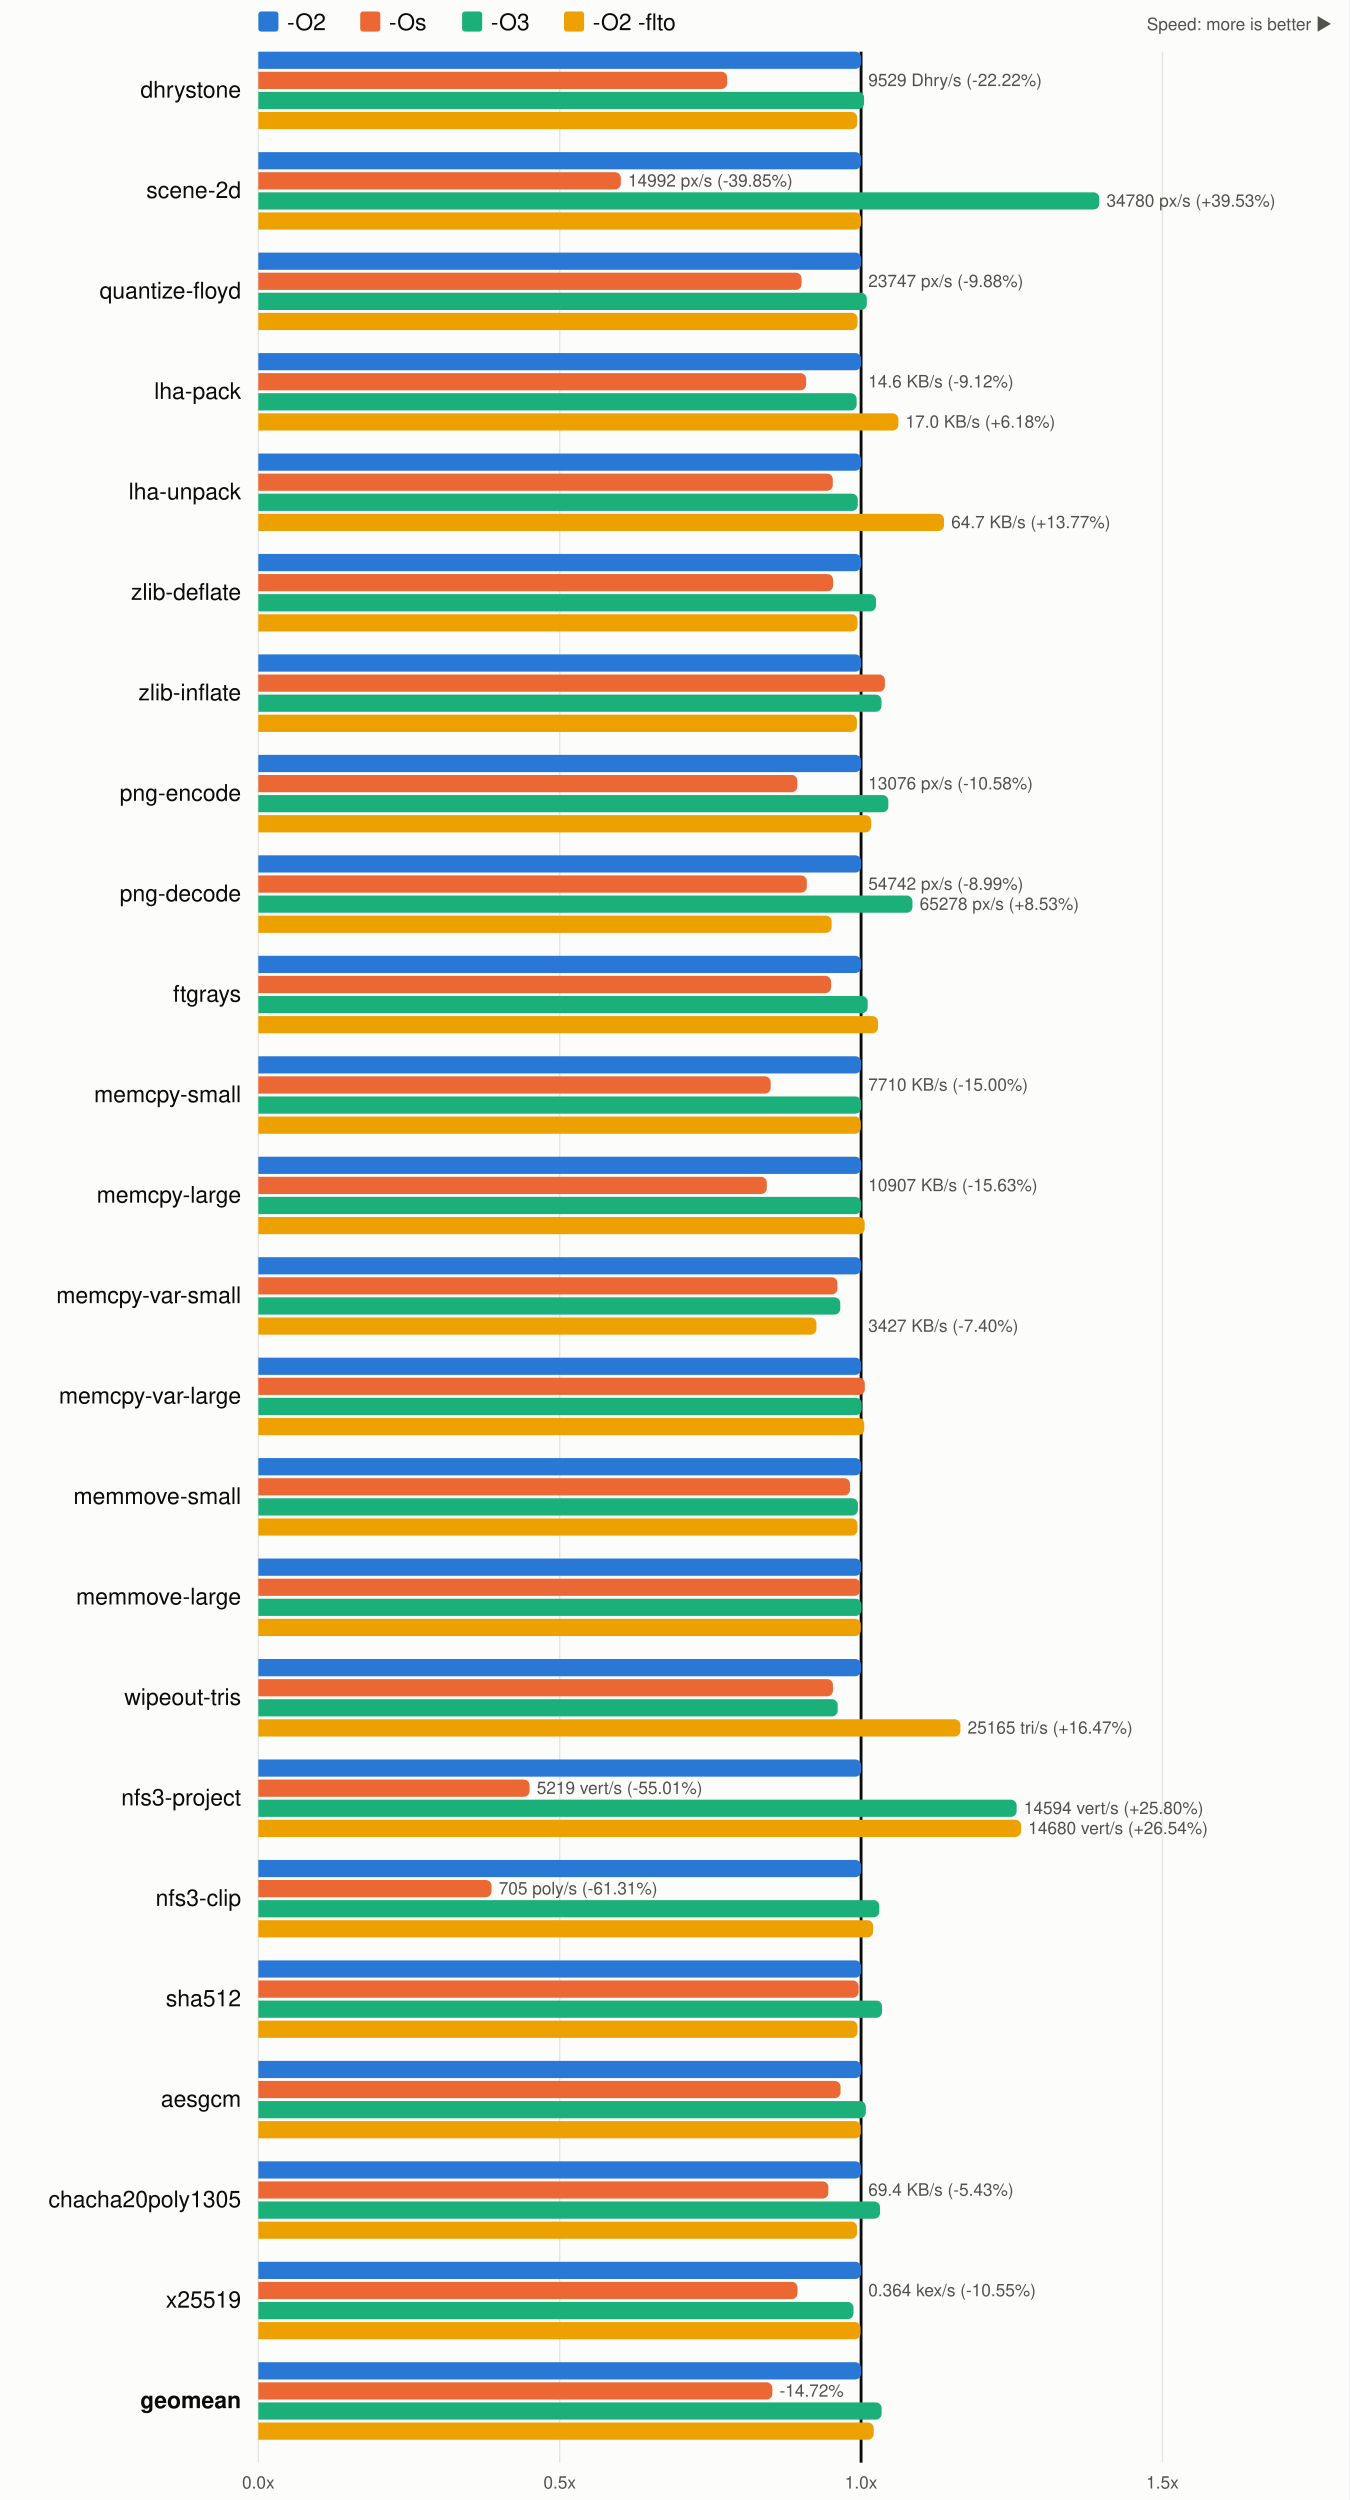
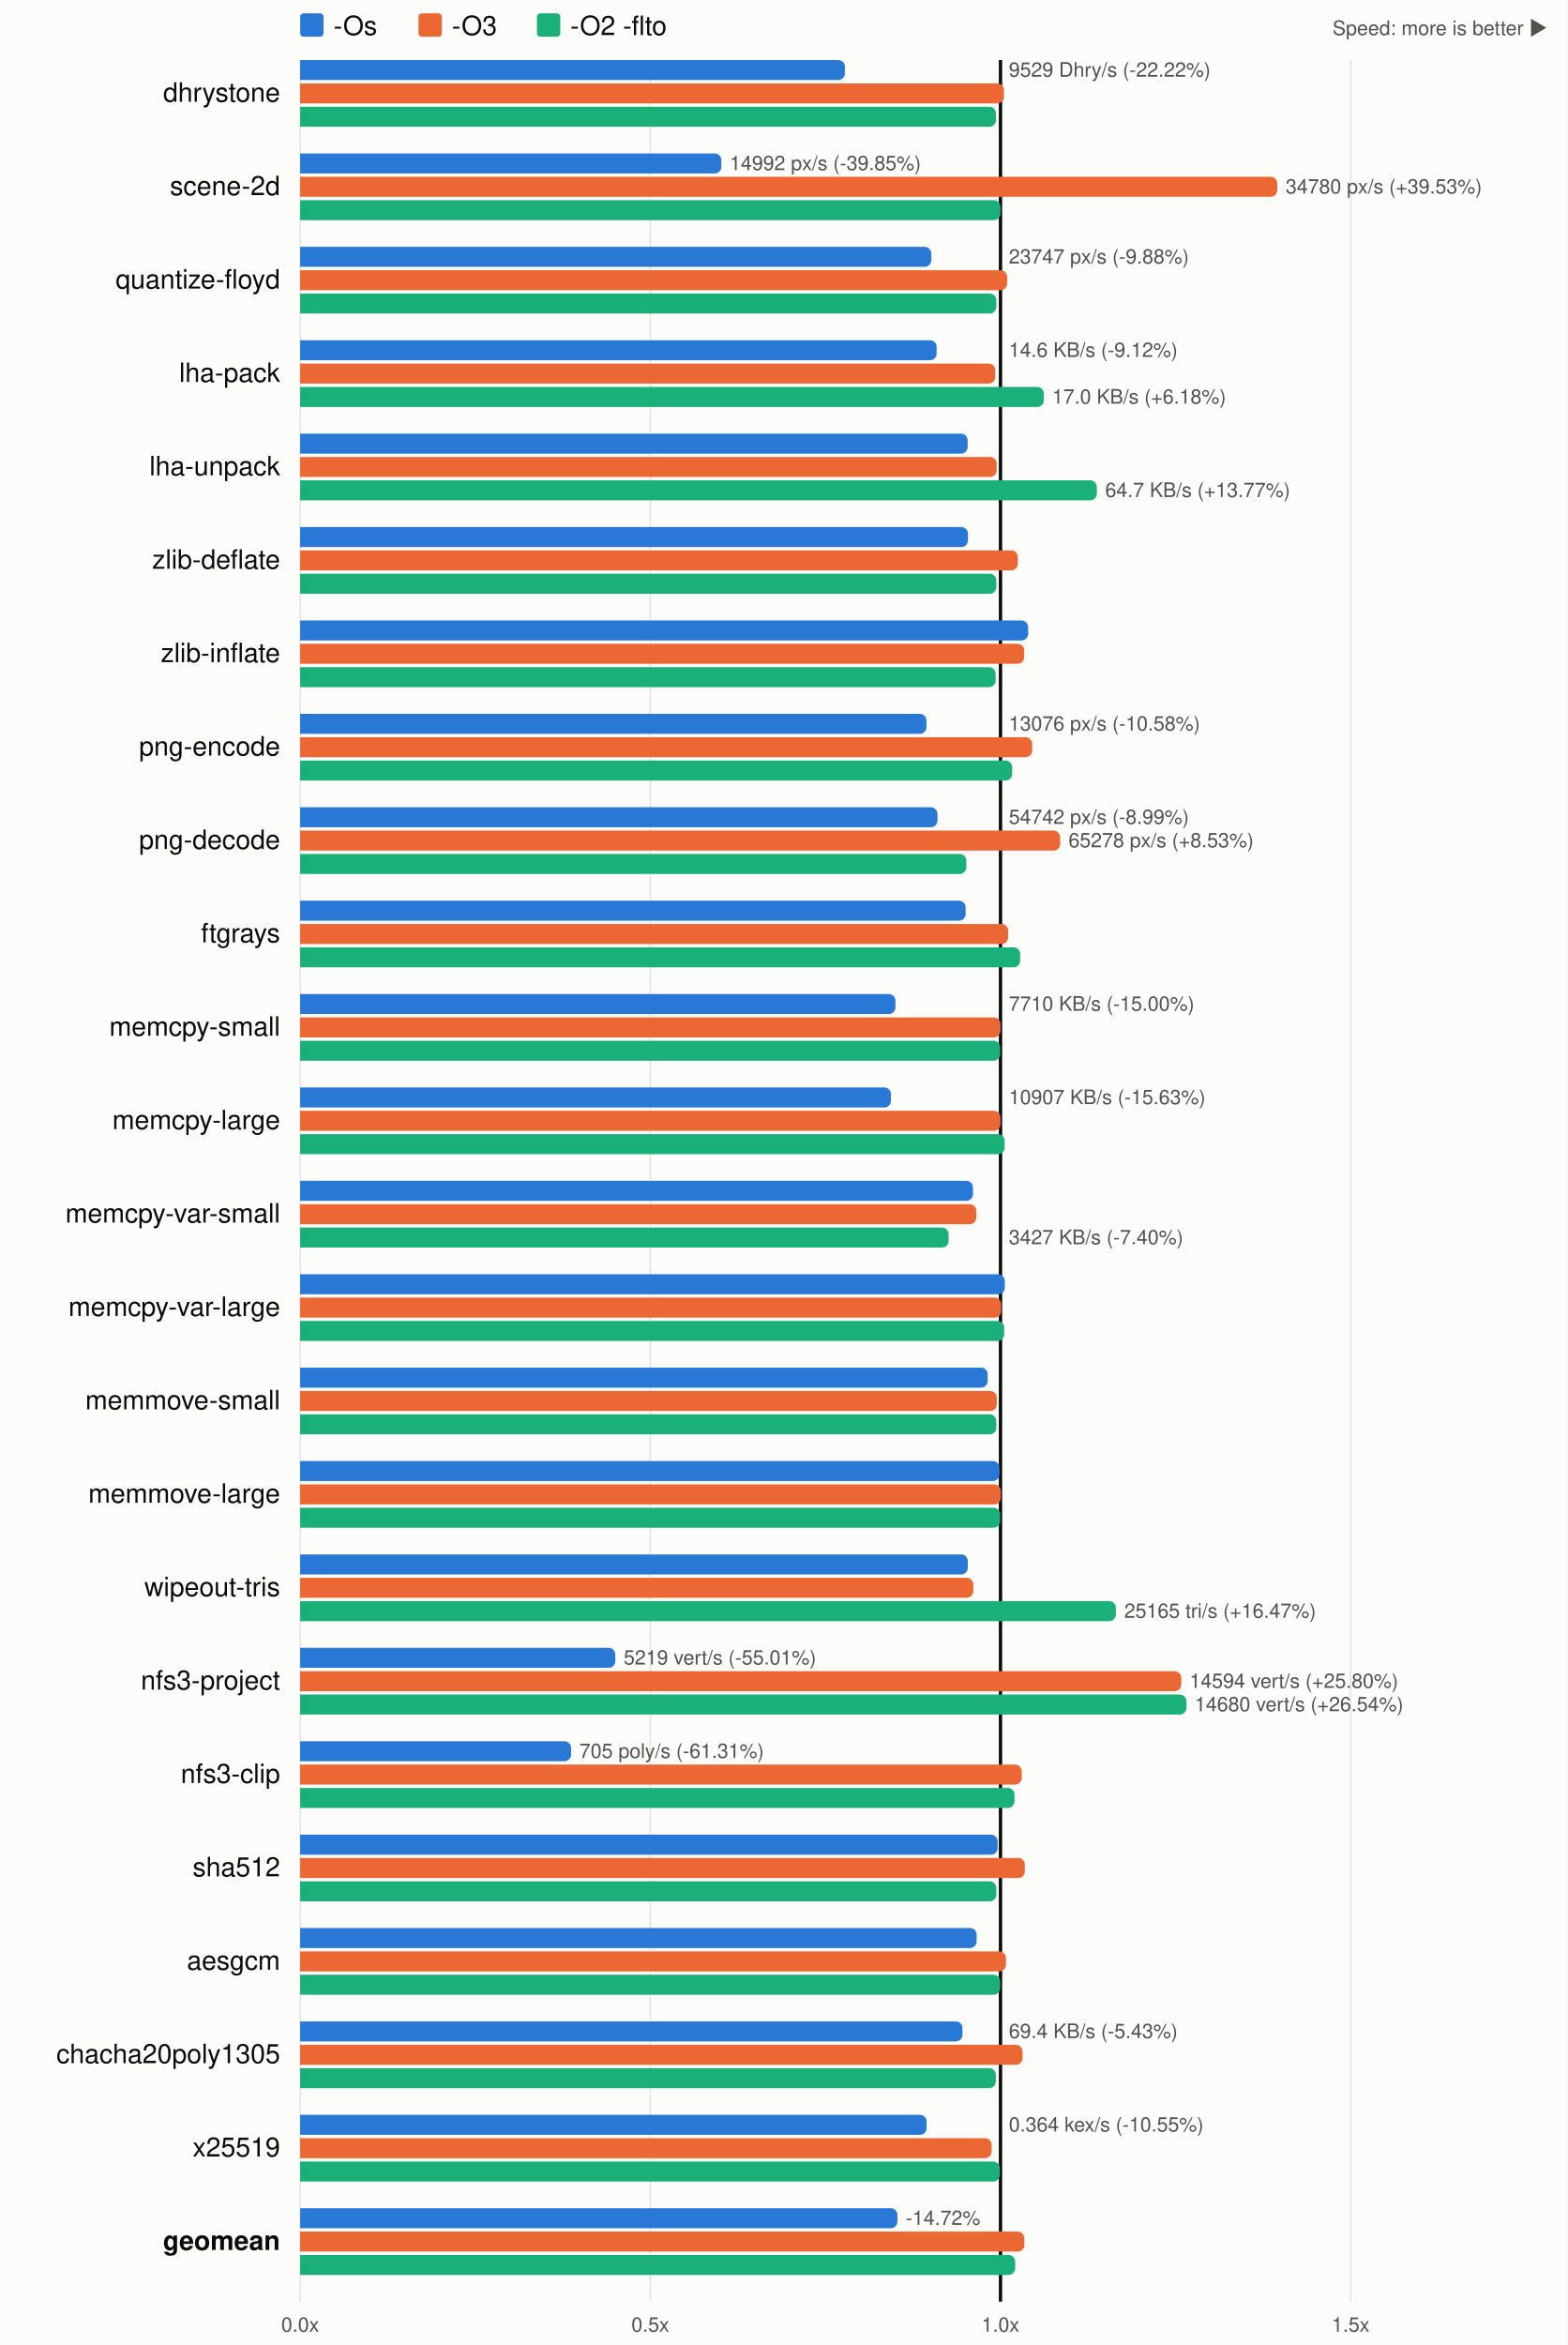
- <svg xmlns="http://www.w3.org/2000/svg" width="940" height="1742" viewBox="0 0 940 1742" role="img" aria-label="GCC 16.2-rc18 optimization levels on a 68030 with cache, speed relative to -O2">
-   <style>.t{font-family:system-ui,-apple-system,'Segoe UI',Helvetica,Arial,sans-serif;font-size:12px;fill:#0b0b0b}.t.muted{fill:#52514e}.t.big{font-size:16px}.t.name{font-weight:600}.t.axis{fill:#52514e;font-size:12px}.grid{stroke:#e6e5e1;stroke-width:1}.ref{stroke:#0b0b0b;stroke-width:2}.bg{fill:#fcfcfb}.ring{stroke:#fcfcfb;stroke-width:2}.dot{fill:#0b0b0b}.s0{fill:#2a78d6}.k0{stroke:#2a78d6}.s1{fill:#eb6834}.k1{stroke:#eb6834}.s2{fill:#1baf7a}.k2{stroke:#1baf7a}.s3{fill:#eda100}.k3{stroke:#eda100}@media(prefers-color-scheme:dark){.t{fill:#ffffff}.t.muted{fill:#c3c2b7}.t.axis{fill:#c3c2b7}.grid{stroke:#333331}.ref{stroke:#ffffff}.bg{fill:#1a1a19}.ring{stroke:#1a1a19}.dot{fill:#ffffff}.s0{fill:#3987e5}.k0{stroke:#3987e5}.s1{fill:#d95926}.k1{stroke:#d95926}.s2{fill:#199e70}.k2{stroke:#199e70}.s3{fill:#c98500}.k3{stroke:#c98500}}</style>
-   <rect class="bg" width="940" height="1742" />
+ <svg xmlns="http://www.w3.org/2000/svg" width="940" height="1406" viewBox="0 0 940 1406" role="img" aria-label="GCC 16.2-rc18 optimization levels on a 68030 with cache, speed relative to -O2">
+   <style>.t{font-family:system-ui,-apple-system,'Segoe UI',Helvetica,Arial,sans-serif;font-size:12px;fill:#0b0b0b}.t.muted{fill:#52514e}.t.big{font-size:16px}.t.name{font-weight:600}.t.axis{fill:#52514e;font-size:12px}.grid{stroke:#e6e5e1;stroke-width:1}.ref{stroke:#0b0b0b;stroke-width:2}.bg{fill:#fcfcfb}.ring{stroke:#fcfcfb;stroke-width:2}.dot{fill:#0b0b0b}.s0{fill:#2a78d6}.k0{stroke:#2a78d6}.s1{fill:#eb6834}.k1{stroke:#eb6834}.s2{fill:#1baf7a}.k2{stroke:#1baf7a}@media(prefers-color-scheme:dark){.t{fill:#ffffff}.t.muted{fill:#c3c2b7}.t.axis{fill:#c3c2b7}.grid{stroke:#333331}.ref{stroke:#ffffff}.bg{fill:#1a1a19}.ring{stroke:#1a1a19}.dot{fill:#ffffff}.s0{fill:#3987e5}.k0{stroke:#3987e5}.s1{fill:#d95926}.k1{stroke:#d95926}.s2{fill:#199e70}.k2{stroke:#199e70}}</style>
+   <rect class="bg" width="940" height="1406" />
  <text class="t muted" x="928" y="21" text-anchor="end">Speed: more is better ▶</text>
  <rect class="s0" x="180" y="8" width="14" height="14" rx="2" />
-   <text class="t big" x="200" y="21">-O2</text>
+   <text class="t big" x="200" y="21">-Os</text>
  <rect class="s1" x="251" y="8" width="14" height="14" rx="2" />
-   <text class="t big" x="271" y="21">-Os</text>
+   <text class="t big" x="271" y="21">-O3</text>
  <rect class="s2" x="322" y="8" width="14" height="14" rx="2" />
-   <text class="t big" x="342" y="21">-O3</text>
-   <rect class="s3" x="393" y="8" width="14" height="14" rx="2" />
-   <text class="t big" x="413" y="21">-O2 -flto</text>
-   <line class="grid" x1="180.0" y1="36" x2="180.0" y2="1716" />
-   <text class="t axis" x="180.0" y="1734" text-anchor="middle">0.0x</text>
-   <line class="grid" x1="390.0" y1="36" x2="390.0" y2="1716" />
-   <text class="t axis" x="390.0" y="1734" text-anchor="middle">0.5x</text>
-   <line class="ref" x1="600.0" y1="36" x2="600.0" y2="1716" />
-   <text class="t axis" x="600.0" y="1734" text-anchor="middle">1.0x</text>
-   <line class="grid" x1="810.0" y1="36" x2="810.0" y2="1716" />
-   <text class="t axis" x="810.0" y="1734" text-anchor="middle">1.5x</text>
-   <text class="t big" x="168" y="68.0" text-anchor="end">dhrystone</text>
-   <path class="s0" d="M180,36 h416.0 a4,4 0 0 1 4,4 v4 a4,4 0 0 1 -4,4 h-416.0 z" />
-   <path class="s1" d="M180,50 h322.7 a4,4 0 0 1 4,4 v4 a4,4 0 0 1 -4,4 h-322.7 z" />
-   <text class="t muted" x="605.0" y="60">9529 Dhry/s (-22.22%)</text>
-   <path class="s2" d="M180,64 h418.1 a4,4 0 0 1 4,4 v4 a4,4 0 0 1 -4,4 h-418.1 z" />
-   <path class="s3" d="M180,78 h413.3 a4,4 0 0 1 4,4 v4 a4,4 0 0 1 -4,4 h-413.3 z" />
-   <text class="t big" x="168" y="138.0" text-anchor="end">scene-2d</text>
-   <path class="s0" d="M180,106 h416.0 a4,4 0 0 1 4,4 v4 a4,4 0 0 1 -4,4 h-416.0 z" />
-   <path class="s1" d="M180,120 h248.6 a4,4 0 0 1 4,4 v4 a4,4 0 0 1 -4,4 h-248.6 z" />
-   <text class="t muted" x="437.6" y="130">14992 px/s (-39.85%)</text>
-   <path class="s2" d="M180,134 h582.0 a4,4 0 0 1 4,4 v4 a4,4 0 0 1 -4,4 h-582.0 z" />
-   <text class="t muted" x="771.0" y="144">34780 px/s (+39.53%)</text>
-   <path class="s3" d="M180,148 h416.0 a4,4 0 0 1 4,4 v4 a4,4 0 0 1 -4,4 h-416.0 z" />
-   <text class="t big" x="168" y="208.0" text-anchor="end">quantize-floyd</text>
-   <path class="s0" d="M180,176 h416.0 a4,4 0 0 1 4,4 v4 a4,4 0 0 1 -4,4 h-416.0 z" />
-   <path class="s1" d="M180,190 h374.5 a4,4 0 0 1 4,4 v4 a4,4 0 0 1 -4,4 h-374.5 z" />
-   <text class="t muted" x="605.0" y="200">23747 px/s (-9.88%)</text>
-   <path class="s2" d="M180,204 h420.0 a4,4 0 0 1 4,4 v4 a4,4 0 0 1 -4,4 h-420.0 z" />
-   <path class="s3" d="M180,218 h413.5 a4,4 0 0 1 4,4 v4 a4,4 0 0 1 -4,4 h-413.5 z" />
-   <text class="t big" x="168" y="278.0" text-anchor="end">lha-pack</text>
-   <path class="s0" d="M180,246 h416.0 a4,4 0 0 1 4,4 v4 a4,4 0 0 1 -4,4 h-416.0 z" />
-   <path class="s1" d="M180,260 h377.7 a4,4 0 0 1 4,4 v4 a4,4 0 0 1 -4,4 h-377.7 z" />
-   <text class="t muted" x="605.0" y="270">14.6 KB/s (-9.12%)</text>
-   <path class="s2" d="M180,274 h412.9 a4,4 0 0 1 4,4 v4 a4,4 0 0 1 -4,4 h-412.9 z" />
-   <path class="s3" d="M180,288 h442.0 a4,4 0 0 1 4,4 v4 a4,4 0 0 1 -4,4 h-442.0 z" />
-   <text class="t muted" x="631.0" y="298">17.0 KB/s (+6.18%)</text>
-   <text class="t big" x="168" y="348.0" text-anchor="end">lha-unpack</text>
-   <path class="s0" d="M180,316 h416.0 a4,4 0 0 1 4,4 v4 a4,4 0 0 1 -4,4 h-416.0 z" />
-   <path class="s1" d="M180,330 h396.3 a4,4 0 0 1 4,4 v4 a4,4 0 0 1 -4,4 h-396.3 z" />
-   <path class="s2" d="M180,344 h413.7 a4,4 0 0 1 4,4 v4 a4,4 0 0 1 -4,4 h-413.7 z" />
-   <path class="s3" d="M180,358 h473.8 a4,4 0 0 1 4,4 v4 a4,4 0 0 1 -4,4 h-473.8 z" />
-   <text class="t muted" x="662.8" y="368">64.7 KB/s (+13.77%)</text>
-   <text class="t big" x="168" y="418.0" text-anchor="end">zlib-deflate</text>
-   <path class="s0" d="M180,386 h416.0 a4,4 0 0 1 4,4 v4 a4,4 0 0 1 -4,4 h-416.0 z" />
-   <path class="s1" d="M180,400 h396.5 a4,4 0 0 1 4,4 v4 a4,4 0 0 1 -4,4 h-396.5 z" />
-   <path class="s2" d="M180,414 h426.4 a4,4 0 0 1 4,4 v4 a4,4 0 0 1 -4,4 h-426.4 z" />
-   <path class="s3" d="M180,428 h413.5 a4,4 0 0 1 4,4 v4 a4,4 0 0 1 -4,4 h-413.5 z" />
-   <text class="t big" x="168" y="488.0" text-anchor="end">zlib-inflate</text>
-   <path class="s0" d="M180,456 h416.0 a4,4 0 0 1 4,4 v4 a4,4 0 0 1 -4,4 h-416.0 z" />
-   <path class="s1" d="M180,470 h432.6 a4,4 0 0 1 4,4 v4 a4,4 0 0 1 -4,4 h-432.6 z" />
-   <path class="s2" d="M180,484 h430.2 a4,4 0 0 1 4,4 v4 a4,4 0 0 1 -4,4 h-430.2 z" />
-   <path class="s3" d="M180,498 h413.1 a4,4 0 0 1 4,4 v4 a4,4 0 0 1 -4,4 h-413.1 z" />
-   <text class="t big" x="168" y="558.0" text-anchor="end">png-encode</text>
-   <path class="s0" d="M180,526 h416.0 a4,4 0 0 1 4,4 v4 a4,4 0 0 1 -4,4 h-416.0 z" />
-   <path class="s1" d="M180,540 h371.6 a4,4 0 0 1 4,4 v4 a4,4 0 0 1 -4,4 h-371.6 z" />
-   <text class="t muted" x="605.0" y="550">13076 px/s (-10.58%)</text>
-   <path class="s2" d="M180,554 h435.0 a4,4 0 0 1 4,4 v4 a4,4 0 0 1 -4,4 h-435.0 z" />
-   <path class="s3" d="M180,568 h423.0 a4,4 0 0 1 4,4 v4 a4,4 0 0 1 -4,4 h-423.0 z" />
-   <text class="t big" x="168" y="628.0" text-anchor="end">png-decode</text>
-   <path class="s0" d="M180,596 h416.0 a4,4 0 0 1 4,4 v4 a4,4 0 0 1 -4,4 h-416.0 z" />
-   <path class="s1" d="M180,610 h378.2 a4,4 0 0 1 4,4 v4 a4,4 0 0 1 -4,4 h-378.2 z" />
-   <text class="t muted" x="605.0" y="620">54742 px/s (-8.99%)</text>
-   <path class="s2" d="M180,624 h451.8 a4,4 0 0 1 4,4 v4 a4,4 0 0 1 -4,4 h-451.8 z" />
-   <text class="t muted" x="640.8" y="634">65278 px/s (+8.53%)</text>
-   <path class="s3" d="M180,638 h395.5 a4,4 0 0 1 4,4 v4 a4,4 0 0 1 -4,4 h-395.5 z" />
-   <text class="t big" x="168" y="698.0" text-anchor="end">ftgrays</text>
-   <path class="s0" d="M180,666 h416.0 a4,4 0 0 1 4,4 v4 a4,4 0 0 1 -4,4 h-416.0 z" />
-   <path class="s1" d="M180,680 h395.1 a4,4 0 0 1 4,4 v4 a4,4 0 0 1 -4,4 h-395.1 z" />
-   <path class="s2" d="M180,694 h420.6 a4,4 0 0 1 4,4 v4 a4,4 0 0 1 -4,4 h-420.6 z" />
-   <path class="s3" d="M180,708 h427.8 a4,4 0 0 1 4,4 v4 a4,4 0 0 1 -4,4 h-427.8 z" />
-   <text class="t big" x="168" y="768.0" text-anchor="end">memcpy-small</text>
-   <path class="s0" d="M180,736 h416.0 a4,4 0 0 1 4,4 v4 a4,4 0 0 1 -4,4 h-416.0 z" />
-   <path class="s1" d="M180,750 h353.0 a4,4 0 0 1 4,4 v4 a4,4 0 0 1 -4,4 h-353.0 z" />
-   <text class="t muted" x="605.0" y="760">7710 KB/s (-15.00%)</text>
-   <path class="s2" d="M180,764 h416.0 a4,4 0 0 1 4,4 v4 a4,4 0 0 1 -4,4 h-416.0 z" />
-   <path class="s3" d="M180,778 h415.8 a4,4 0 0 1 4,4 v4 a4,4 0 0 1 -4,4 h-415.8 z" />
-   <text class="t big" x="168" y="838.0" text-anchor="end">memcpy-large</text>
-   <path class="s0" d="M180,806 h416.0 a4,4 0 0 1 4,4 v4 a4,4 0 0 1 -4,4 h-416.0 z" />
-   <path class="s1" d="M180,820 h350.3 a4,4 0 0 1 4,4 v4 a4,4 0 0 1 -4,4 h-350.3 z" />
-   <text class="t muted" x="605.0" y="830">10907 KB/s (-15.63%)</text>
-   <path class="s2" d="M180,834 h416.0 a4,4 0 0 1 4,4 v4 a4,4 0 0 1 -4,4 h-416.0 z" />
-   <path class="s3" d="M180,848 h418.5 a4,4 0 0 1 4,4 v4 a4,4 0 0 1 -4,4 h-418.5 z" />
-   <text class="t big" x="168" y="908.0" text-anchor="end">memcpy-var-small</text>
-   <path class="s0" d="M180,876 h416.0 a4,4 0 0 1 4,4 v4 a4,4 0 0 1 -4,4 h-416.0 z" />
-   <path class="s1" d="M180,890 h399.5 a4,4 0 0 1 4,4 v4 a4,4 0 0 1 -4,4 h-399.5 z" />
-   <path class="s2" d="M180,904 h401.5 a4,4 0 0 1 4,4 v4 a4,4 0 0 1 -4,4 h-401.5 z" />
-   <path class="s3" d="M180,918 h384.9 a4,4 0 0 1 4,4 v4 a4,4 0 0 1 -4,4 h-384.9 z" />
-   <text class="t muted" x="605.0" y="928">3427 KB/s (-7.40%)</text>
-   <text class="t big" x="168" y="978.0" text-anchor="end">memcpy-var-large</text>
-   <path class="s0" d="M180,946 h416.0 a4,4 0 0 1 4,4 v4 a4,4 0 0 1 -4,4 h-416.0 z" />
-   <path class="s1" d="M180,960 h418.6 a4,4 0 0 1 4,4 v4 a4,4 0 0 1 -4,4 h-418.6 z" />
-   <path class="s2" d="M180,974 h416.4 a4,4 0 0 1 4,4 v4 a4,4 0 0 1 -4,4 h-416.4 z" />
-   <path class="s3" d="M180,988 h418.2 a4,4 0 0 1 4,4 v4 a4,4 0 0 1 -4,4 h-418.2 z" />
-   <text class="t big" x="168" y="1048.0" text-anchor="end">memmove-small</text>
-   <path class="s0" d="M180,1016 h416.0 a4,4 0 0 1 4,4 v4 a4,4 0 0 1 -4,4 h-416.0 z" />
-   <path class="s1" d="M180,1030 h408.3 a4,4 0 0 1 4,4 v4 a4,4 0 0 1 -4,4 h-408.3 z" />
-   <path class="s2" d="M180,1044 h413.8 a4,4 0 0 1 4,4 v4 a4,4 0 0 1 -4,4 h-413.8 z" />
-   <path class="s3" d="M180,1058 h413.5 a4,4 0 0 1 4,4 v4 a4,4 0 0 1 -4,4 h-413.5 z" />
-   <text class="t big" x="168" y="1118.0" text-anchor="end">memmove-large</text>
-   <path class="s0" d="M180,1086 h416.0 a4,4 0 0 1 4,4 v4 a4,4 0 0 1 -4,4 h-416.0 z" />
-   <path class="s1" d="M180,1100 h415.4 a4,4 0 0 1 4,4 v4 a4,4 0 0 1 -4,4 h-415.4 z" />
-   <path class="s2" d="M180,1114 h416.2 a4,4 0 0 1 4,4 v4 a4,4 0 0 1 -4,4 h-416.2 z" />
-   <path class="s3" d="M180,1128 h415.8 a4,4 0 0 1 4,4 v4 a4,4 0 0 1 -4,4 h-415.8 z" />
-   <text class="t big" x="168" y="1188.0" text-anchor="end">wipeout-tris</text>
-   <path class="s0" d="M180,1156 h416.0 a4,4 0 0 1 4,4 v4 a4,4 0 0 1 -4,4 h-416.0 z" />
-   <path class="s1" d="M180,1170 h396.4 a4,4 0 0 1 4,4 v4 a4,4 0 0 1 -4,4 h-396.4 z" />
-   <path class="s2" d="M180,1184 h399.7 a4,4 0 0 1 4,4 v4 a4,4 0 0 1 -4,4 h-399.7 z" />
-   <path class="s3" d="M180,1198 h485.2 a4,4 0 0 1 4,4 v4 a4,4 0 0 1 -4,4 h-485.2 z" />
-   <text class="t muted" x="674.2" y="1208">25165 tri/s (+16.47%)</text>
-   <text class="t big" x="168" y="1258.0" text-anchor="end">nfs3-project</text>
-   <path class="s0" d="M180,1226 h416.0 a4,4 0 0 1 4,4 v4 a4,4 0 0 1 -4,4 h-416.0 z" />
-   <path class="s1" d="M180,1240 h185.0 a4,4 0 0 1 4,4 v4 a4,4 0 0 1 -4,4 h-185.0 z" />
-   <text class="t muted" x="374.0" y="1250">5219 vert/s (-55.01%)</text>
-   <path class="s2" d="M180,1254 h524.4 a4,4 0 0 1 4,4 v4 a4,4 0 0 1 -4,4 h-524.4 z" />
-   <text class="t muted" x="713.4" y="1264">14594 vert/s (+25.80%)</text>
-   <path class="s3" d="M180,1268 h527.5 a4,4 0 0 1 4,4 v4 a4,4 0 0 1 -4,4 h-527.5 z" />
-   <text class="t muted" x="716.5" y="1278">14680 vert/s (+26.54%)</text>
-   <text class="t big" x="168" y="1328.0" text-anchor="end">nfs3-clip</text>
-   <path class="s0" d="M180,1296 h416.0 a4,4 0 0 1 4,4 v4 a4,4 0 0 1 -4,4 h-416.0 z" />
-   <path class="s1" d="M180,1310 h158.5 a4,4 0 0 1 4,4 v4 a4,4 0 0 1 -4,4 h-158.5 z" />
-   <text class="t muted" x="347.5" y="1320">705 poly/s (-61.31%)</text>
-   <path class="s2" d="M180,1324 h428.7 a4,4 0 0 1 4,4 v4 a4,4 0 0 1 -4,4 h-428.7 z" />
-   <path class="s3" d="M180,1338 h424.4 a4,4 0 0 1 4,4 v4 a4,4 0 0 1 -4,4 h-424.4 z" />
-   <text class="t big" x="168" y="1398.0" text-anchor="end">sha512</text>
-   <path class="s0" d="M180,1366 h416.0 a4,4 0 0 1 4,4 v4 a4,4 0 0 1 -4,4 h-416.0 z" />
-   <path class="s1" d="M180,1380 h414.3 a4,4 0 0 1 4,4 v4 a4,4 0 0 1 -4,4 h-414.3 z" />
-   <path class="s2" d="M180,1394 h430.6 a4,4 0 0 1 4,4 v4 a4,4 0 0 1 -4,4 h-430.6 z" />
-   <path class="s3" d="M180,1408 h413.5 a4,4 0 0 1 4,4 v4 a4,4 0 0 1 -4,4 h-413.5 z" />
-   <text class="t big" x="168" y="1468.0" text-anchor="end">aesgcm</text>
-   <path class="s0" d="M180,1436 h416.0 a4,4 0 0 1 4,4 v4 a4,4 0 0 1 -4,4 h-416.0 z" />
-   <path class="s1" d="M180,1450 h401.7 a4,4 0 0 1 4,4 v4 a4,4 0 0 1 -4,4 h-401.7 z" />
-   <path class="s2" d="M180,1464 h419.3 a4,4 0 0 1 4,4 v4 a4,4 0 0 1 -4,4 h-419.3 z" />
-   <path class="s3" d="M180,1478 h415.8 a4,4 0 0 1 4,4 v4 a4,4 0 0 1 -4,4 h-415.8 z" />
-   <text class="t big" x="168" y="1538.0" text-anchor="end">chacha20poly1305</text>
-   <path class="s0" d="M180,1506 h416.0 a4,4 0 0 1 4,4 v4 a4,4 0 0 1 -4,4 h-416.0 z" />
-   <path class="s1" d="M180,1520 h393.2 a4,4 0 0 1 4,4 v4 a4,4 0 0 1 -4,4 h-393.2 z" />
-   <text class="t muted" x="605.0" y="1530">69.4 KB/s (-5.43%)</text>
-   <path class="s2" d="M180,1534 h429.2 a4,4 0 0 1 4,4 v4 a4,4 0 0 1 -4,4 h-429.2 z" />
-   <path class="s3" d="M180,1548 h413.2 a4,4 0 0 1 4,4 v4 a4,4 0 0 1 -4,4 h-413.2 z" />
-   <text class="t big" x="168" y="1608.0" text-anchor="end">x25519</text>
-   <path class="s0" d="M180,1576 h416.0 a4,4 0 0 1 4,4 v4 a4,4 0 0 1 -4,4 h-416.0 z" />
-   <path class="s1" d="M180,1590 h371.7 a4,4 0 0 1 4,4 v4 a4,4 0 0 1 -4,4 h-371.7 z" />
-   <text class="t muted" x="605.0" y="1600">0.364 kex/s (-10.55%)</text>
-   <path class="s2" d="M180,1604 h410.7 a4,4 0 0 1 4,4 v4 a4,4 0 0 1 -4,4 h-410.7 z" />
-   <path class="s3" d="M180,1618 h415.6 a4,4 0 0 1 4,4 v4 a4,4 0 0 1 -4,4 h-415.6 z" />
-   <text class="t big name" x="168" y="1678.0" text-anchor="end">geomean</text>
-   <path class="s0" d="M180,1646 h416.0 a4,4 0 0 1 4,4 v4 a4,4 0 0 1 -4,4 h-416.0 z" />
-   <path class="s1" d="M180,1660 h354.2 a4,4 0 0 1 4,4 v4 a4,4 0 0 1 -4,4 h-354.2 z" />
-   <text class="t muted" x="543.2" y="1670">-14.72%</text>
-   <path class="s2" d="M180,1674 h430.3 a4,4 0 0 1 4,4 v4 a4,4 0 0 1 -4,4 h-430.3 z" />
-   <path class="s3" d="M180,1688 h424.8 a4,4 0 0 1 4,4 v4 a4,4 0 0 1 -4,4 h-424.8 z" />
+   <text class="t big" x="342" y="21">-O2 -flto</text>
+   <line class="grid" x1="180.0" y1="36" x2="180.0" y2="1380" />
+   <text class="t axis" x="180.0" y="1398" text-anchor="middle">0.0x</text>
+   <line class="grid" x1="390.0" y1="36" x2="390.0" y2="1380" />
+   <text class="t axis" x="390.0" y="1398" text-anchor="middle">0.5x</text>
+   <line class="ref" x1="600.0" y1="36" x2="600.0" y2="1380" />
+   <text class="t axis" x="600.0" y="1398" text-anchor="middle">1.0x</text>
+   <line class="grid" x1="810.0" y1="36" x2="810.0" y2="1380" />
+   <text class="t axis" x="810.0" y="1398" text-anchor="middle">1.5x</text>
+   <text class="t big" x="168" y="61.0" text-anchor="end">dhrystone</text>
+   <path class="s0" d="M180,36 h322.7 a4,4 0 0 1 4,4 v4 a4,4 0 0 1 -4,4 h-322.7 z" />
+   <text class="t muted" x="605.0" y="46">9529 Dhry/s (-22.22%)</text>
+   <path class="s1" d="M180,50 h418.1 a4,4 0 0 1 4,4 v4 a4,4 0 0 1 -4,4 h-418.1 z" />
+   <path class="s2" d="M180,64 h413.3 a4,4 0 0 1 4,4 v4 a4,4 0 0 1 -4,4 h-413.3 z" />
+   <text class="t big" x="168" y="117.0" text-anchor="end">scene-2d</text>
+   <path class="s0" d="M180,92 h248.6 a4,4 0 0 1 4,4 v4 a4,4 0 0 1 -4,4 h-248.6 z" />
+   <text class="t muted" x="437.6" y="102">14992 px/s (-39.85%)</text>
+   <path class="s1" d="M180,106 h582.0 a4,4 0 0 1 4,4 v4 a4,4 0 0 1 -4,4 h-582.0 z" />
+   <text class="t muted" x="771.0" y="116">34780 px/s (+39.53%)</text>
+   <path class="s2" d="M180,120 h416.0 a4,4 0 0 1 4,4 v4 a4,4 0 0 1 -4,4 h-416.0 z" />
+   <text class="t big" x="168" y="173.0" text-anchor="end">quantize-floyd</text>
+   <path class="s0" d="M180,148 h374.5 a4,4 0 0 1 4,4 v4 a4,4 0 0 1 -4,4 h-374.5 z" />
+   <text class="t muted" x="605.0" y="158">23747 px/s (-9.88%)</text>
+   <path class="s1" d="M180,162 h420.0 a4,4 0 0 1 4,4 v4 a4,4 0 0 1 -4,4 h-420.0 z" />
+   <path class="s2" d="M180,176 h413.5 a4,4 0 0 1 4,4 v4 a4,4 0 0 1 -4,4 h-413.5 z" />
+   <text class="t big" x="168" y="229.0" text-anchor="end">lha-pack</text>
+   <path class="s0" d="M180,204 h377.7 a4,4 0 0 1 4,4 v4 a4,4 0 0 1 -4,4 h-377.7 z" />
+   <text class="t muted" x="605.0" y="214">14.6 KB/s (-9.12%)</text>
+   <path class="s1" d="M180,218 h412.9 a4,4 0 0 1 4,4 v4 a4,4 0 0 1 -4,4 h-412.9 z" />
+   <path class="s2" d="M180,232 h442.0 a4,4 0 0 1 4,4 v4 a4,4 0 0 1 -4,4 h-442.0 z" />
+   <text class="t muted" x="631.0" y="242">17.0 KB/s (+6.18%)</text>
+   <text class="t big" x="168" y="285.0" text-anchor="end">lha-unpack</text>
+   <path class="s0" d="M180,260 h396.3 a4,4 0 0 1 4,4 v4 a4,4 0 0 1 -4,4 h-396.3 z" />
+   <path class="s1" d="M180,274 h413.7 a4,4 0 0 1 4,4 v4 a4,4 0 0 1 -4,4 h-413.7 z" />
+   <path class="s2" d="M180,288 h473.8 a4,4 0 0 1 4,4 v4 a4,4 0 0 1 -4,4 h-473.8 z" />
+   <text class="t muted" x="662.8" y="298">64.7 KB/s (+13.77%)</text>
+   <text class="t big" x="168" y="341.0" text-anchor="end">zlib-deflate</text>
+   <path class="s0" d="M180,316 h396.5 a4,4 0 0 1 4,4 v4 a4,4 0 0 1 -4,4 h-396.5 z" />
+   <path class="s1" d="M180,330 h426.4 a4,4 0 0 1 4,4 v4 a4,4 0 0 1 -4,4 h-426.4 z" />
+   <path class="s2" d="M180,344 h413.5 a4,4 0 0 1 4,4 v4 a4,4 0 0 1 -4,4 h-413.5 z" />
+   <text class="t big" x="168" y="397.0" text-anchor="end">zlib-inflate</text>
+   <path class="s0" d="M180,372 h432.6 a4,4 0 0 1 4,4 v4 a4,4 0 0 1 -4,4 h-432.6 z" />
+   <path class="s1" d="M180,386 h430.2 a4,4 0 0 1 4,4 v4 a4,4 0 0 1 -4,4 h-430.2 z" />
+   <path class="s2" d="M180,400 h413.1 a4,4 0 0 1 4,4 v4 a4,4 0 0 1 -4,4 h-413.1 z" />
+   <text class="t big" x="168" y="453.0" text-anchor="end">png-encode</text>
+   <path class="s0" d="M180,428 h371.6 a4,4 0 0 1 4,4 v4 a4,4 0 0 1 -4,4 h-371.6 z" />
+   <text class="t muted" x="605.0" y="438">13076 px/s (-10.58%)</text>
+   <path class="s1" d="M180,442 h435.0 a4,4 0 0 1 4,4 v4 a4,4 0 0 1 -4,4 h-435.0 z" />
+   <path class="s2" d="M180,456 h423.0 a4,4 0 0 1 4,4 v4 a4,4 0 0 1 -4,4 h-423.0 z" />
+   <text class="t big" x="168" y="509.0" text-anchor="end">png-decode</text>
+   <path class="s0" d="M180,484 h378.2 a4,4 0 0 1 4,4 v4 a4,4 0 0 1 -4,4 h-378.2 z" />
+   <text class="t muted" x="605.0" y="494">54742 px/s (-8.99%)</text>
+   <path class="s1" d="M180,498 h451.8 a4,4 0 0 1 4,4 v4 a4,4 0 0 1 -4,4 h-451.8 z" />
+   <text class="t muted" x="640.8" y="508">65278 px/s (+8.53%)</text>
+   <path class="s2" d="M180,512 h395.5 a4,4 0 0 1 4,4 v4 a4,4 0 0 1 -4,4 h-395.5 z" />
+   <text class="t big" x="168" y="565.0" text-anchor="end">ftgrays</text>
+   <path class="s0" d="M180,540 h395.1 a4,4 0 0 1 4,4 v4 a4,4 0 0 1 -4,4 h-395.1 z" />
+   <path class="s1" d="M180,554 h420.6 a4,4 0 0 1 4,4 v4 a4,4 0 0 1 -4,4 h-420.6 z" />
+   <path class="s2" d="M180,568 h427.8 a4,4 0 0 1 4,4 v4 a4,4 0 0 1 -4,4 h-427.8 z" />
+   <text class="t big" x="168" y="621.0" text-anchor="end">memcpy-small</text>
+   <path class="s0" d="M180,596 h353.0 a4,4 0 0 1 4,4 v4 a4,4 0 0 1 -4,4 h-353.0 z" />
+   <text class="t muted" x="605.0" y="606">7710 KB/s (-15.00%)</text>
+   <path class="s1" d="M180,610 h416.0 a4,4 0 0 1 4,4 v4 a4,4 0 0 1 -4,4 h-416.0 z" />
+   <path class="s2" d="M180,624 h415.8 a4,4 0 0 1 4,4 v4 a4,4 0 0 1 -4,4 h-415.8 z" />
+   <text class="t big" x="168" y="677.0" text-anchor="end">memcpy-large</text>
+   <path class="s0" d="M180,652 h350.3 a4,4 0 0 1 4,4 v4 a4,4 0 0 1 -4,4 h-350.3 z" />
+   <text class="t muted" x="605.0" y="662">10907 KB/s (-15.63%)</text>
+   <path class="s1" d="M180,666 h416.0 a4,4 0 0 1 4,4 v4 a4,4 0 0 1 -4,4 h-416.0 z" />
+   <path class="s2" d="M180,680 h418.5 a4,4 0 0 1 4,4 v4 a4,4 0 0 1 -4,4 h-418.5 z" />
+   <text class="t big" x="168" y="733.0" text-anchor="end">memcpy-var-small</text>
+   <path class="s0" d="M180,708 h399.5 a4,4 0 0 1 4,4 v4 a4,4 0 0 1 -4,4 h-399.5 z" />
+   <path class="s1" d="M180,722 h401.5 a4,4 0 0 1 4,4 v4 a4,4 0 0 1 -4,4 h-401.5 z" />
+   <path class="s2" d="M180,736 h384.9 a4,4 0 0 1 4,4 v4 a4,4 0 0 1 -4,4 h-384.9 z" />
+   <text class="t muted" x="605.0" y="746">3427 KB/s (-7.40%)</text>
+   <text class="t big" x="168" y="789.0" text-anchor="end">memcpy-var-large</text>
+   <path class="s0" d="M180,764 h418.6 a4,4 0 0 1 4,4 v4 a4,4 0 0 1 -4,4 h-418.6 z" />
+   <path class="s1" d="M180,778 h416.4 a4,4 0 0 1 4,4 v4 a4,4 0 0 1 -4,4 h-416.4 z" />
+   <path class="s2" d="M180,792 h418.2 a4,4 0 0 1 4,4 v4 a4,4 0 0 1 -4,4 h-418.2 z" />
+   <text class="t big" x="168" y="845.0" text-anchor="end">memmove-small</text>
+   <path class="s0" d="M180,820 h408.3 a4,4 0 0 1 4,4 v4 a4,4 0 0 1 -4,4 h-408.3 z" />
+   <path class="s1" d="M180,834 h413.8 a4,4 0 0 1 4,4 v4 a4,4 0 0 1 -4,4 h-413.8 z" />
+   <path class="s2" d="M180,848 h413.5 a4,4 0 0 1 4,4 v4 a4,4 0 0 1 -4,4 h-413.5 z" />
+   <text class="t big" x="168" y="901.0" text-anchor="end">memmove-large</text>
+   <path class="s0" d="M180,876 h415.4 a4,4 0 0 1 4,4 v4 a4,4 0 0 1 -4,4 h-415.4 z" />
+   <path class="s1" d="M180,890 h416.2 a4,4 0 0 1 4,4 v4 a4,4 0 0 1 -4,4 h-416.2 z" />
+   <path class="s2" d="M180,904 h415.8 a4,4 0 0 1 4,4 v4 a4,4 0 0 1 -4,4 h-415.8 z" />
+   <text class="t big" x="168" y="957.0" text-anchor="end">wipeout-tris</text>
+   <path class="s0" d="M180,932 h396.4 a4,4 0 0 1 4,4 v4 a4,4 0 0 1 -4,4 h-396.4 z" />
+   <path class="s1" d="M180,946 h399.7 a4,4 0 0 1 4,4 v4 a4,4 0 0 1 -4,4 h-399.7 z" />
+   <path class="s2" d="M180,960 h485.2 a4,4 0 0 1 4,4 v4 a4,4 0 0 1 -4,4 h-485.2 z" />
+   <text class="t muted" x="674.2" y="970">25165 tri/s (+16.47%)</text>
+   <text class="t big" x="168" y="1013.0" text-anchor="end">nfs3-project</text>
+   <path class="s0" d="M180,988 h185.0 a4,4 0 0 1 4,4 v4 a4,4 0 0 1 -4,4 h-185.0 z" />
+   <text class="t muted" x="374.0" y="998">5219 vert/s (-55.01%)</text>
+   <path class="s1" d="M180,1002 h524.4 a4,4 0 0 1 4,4 v4 a4,4 0 0 1 -4,4 h-524.4 z" />
+   <text class="t muted" x="713.4" y="1012">14594 vert/s (+25.80%)</text>
+   <path class="s2" d="M180,1016 h527.5 a4,4 0 0 1 4,4 v4 a4,4 0 0 1 -4,4 h-527.5 z" />
+   <text class="t muted" x="716.5" y="1026">14680 vert/s (+26.54%)</text>
+   <text class="t big" x="168" y="1069.0" text-anchor="end">nfs3-clip</text>
+   <path class="s0" d="M180,1044 h158.5 a4,4 0 0 1 4,4 v4 a4,4 0 0 1 -4,4 h-158.5 z" />
+   <text class="t muted" x="347.5" y="1054">705 poly/s (-61.31%)</text>
+   <path class="s1" d="M180,1058 h428.7 a4,4 0 0 1 4,4 v4 a4,4 0 0 1 -4,4 h-428.7 z" />
+   <path class="s2" d="M180,1072 h424.4 a4,4 0 0 1 4,4 v4 a4,4 0 0 1 -4,4 h-424.4 z" />
+   <text class="t big" x="168" y="1125.0" text-anchor="end">sha512</text>
+   <path class="s0" d="M180,1100 h414.3 a4,4 0 0 1 4,4 v4 a4,4 0 0 1 -4,4 h-414.3 z" />
+   <path class="s1" d="M180,1114 h430.6 a4,4 0 0 1 4,4 v4 a4,4 0 0 1 -4,4 h-430.6 z" />
+   <path class="s2" d="M180,1128 h413.5 a4,4 0 0 1 4,4 v4 a4,4 0 0 1 -4,4 h-413.5 z" />
+   <text class="t big" x="168" y="1181.0" text-anchor="end">aesgcm</text>
+   <path class="s0" d="M180,1156 h401.7 a4,4 0 0 1 4,4 v4 a4,4 0 0 1 -4,4 h-401.7 z" />
+   <path class="s1" d="M180,1170 h419.3 a4,4 0 0 1 4,4 v4 a4,4 0 0 1 -4,4 h-419.3 z" />
+   <path class="s2" d="M180,1184 h415.8 a4,4 0 0 1 4,4 v4 a4,4 0 0 1 -4,4 h-415.8 z" />
+   <text class="t big" x="168" y="1237.0" text-anchor="end">chacha20poly1305</text>
+   <path class="s0" d="M180,1212 h393.2 a4,4 0 0 1 4,4 v4 a4,4 0 0 1 -4,4 h-393.2 z" />
+   <text class="t muted" x="605.0" y="1222">69.4 KB/s (-5.43%)</text>
+   <path class="s1" d="M180,1226 h429.2 a4,4 0 0 1 4,4 v4 a4,4 0 0 1 -4,4 h-429.2 z" />
+   <path class="s2" d="M180,1240 h413.2 a4,4 0 0 1 4,4 v4 a4,4 0 0 1 -4,4 h-413.2 z" />
+   <text class="t big" x="168" y="1293.0" text-anchor="end">x25519</text>
+   <path class="s0" d="M180,1268 h371.7 a4,4 0 0 1 4,4 v4 a4,4 0 0 1 -4,4 h-371.7 z" />
+   <text class="t muted" x="605.0" y="1278">0.364 kex/s (-10.55%)</text>
+   <path class="s1" d="M180,1282 h410.7 a4,4 0 0 1 4,4 v4 a4,4 0 0 1 -4,4 h-410.7 z" />
+   <path class="s2" d="M180,1296 h415.6 a4,4 0 0 1 4,4 v4 a4,4 0 0 1 -4,4 h-415.6 z" />
+   <text class="t big name" x="168" y="1349.0" text-anchor="end">geomean</text>
+   <path class="s0" d="M180,1324 h354.2 a4,4 0 0 1 4,4 v4 a4,4 0 0 1 -4,4 h-354.2 z" />
+   <text class="t muted" x="543.2" y="1334">-14.72%</text>
+   <path class="s1" d="M180,1338 h430.3 a4,4 0 0 1 4,4 v4 a4,4 0 0 1 -4,4 h-430.3 z" />
+   <path class="s2" d="M180,1352 h424.8 a4,4 0 0 1 4,4 v4 a4,4 0 0 1 -4,4 h-424.8 z" />
</svg>
